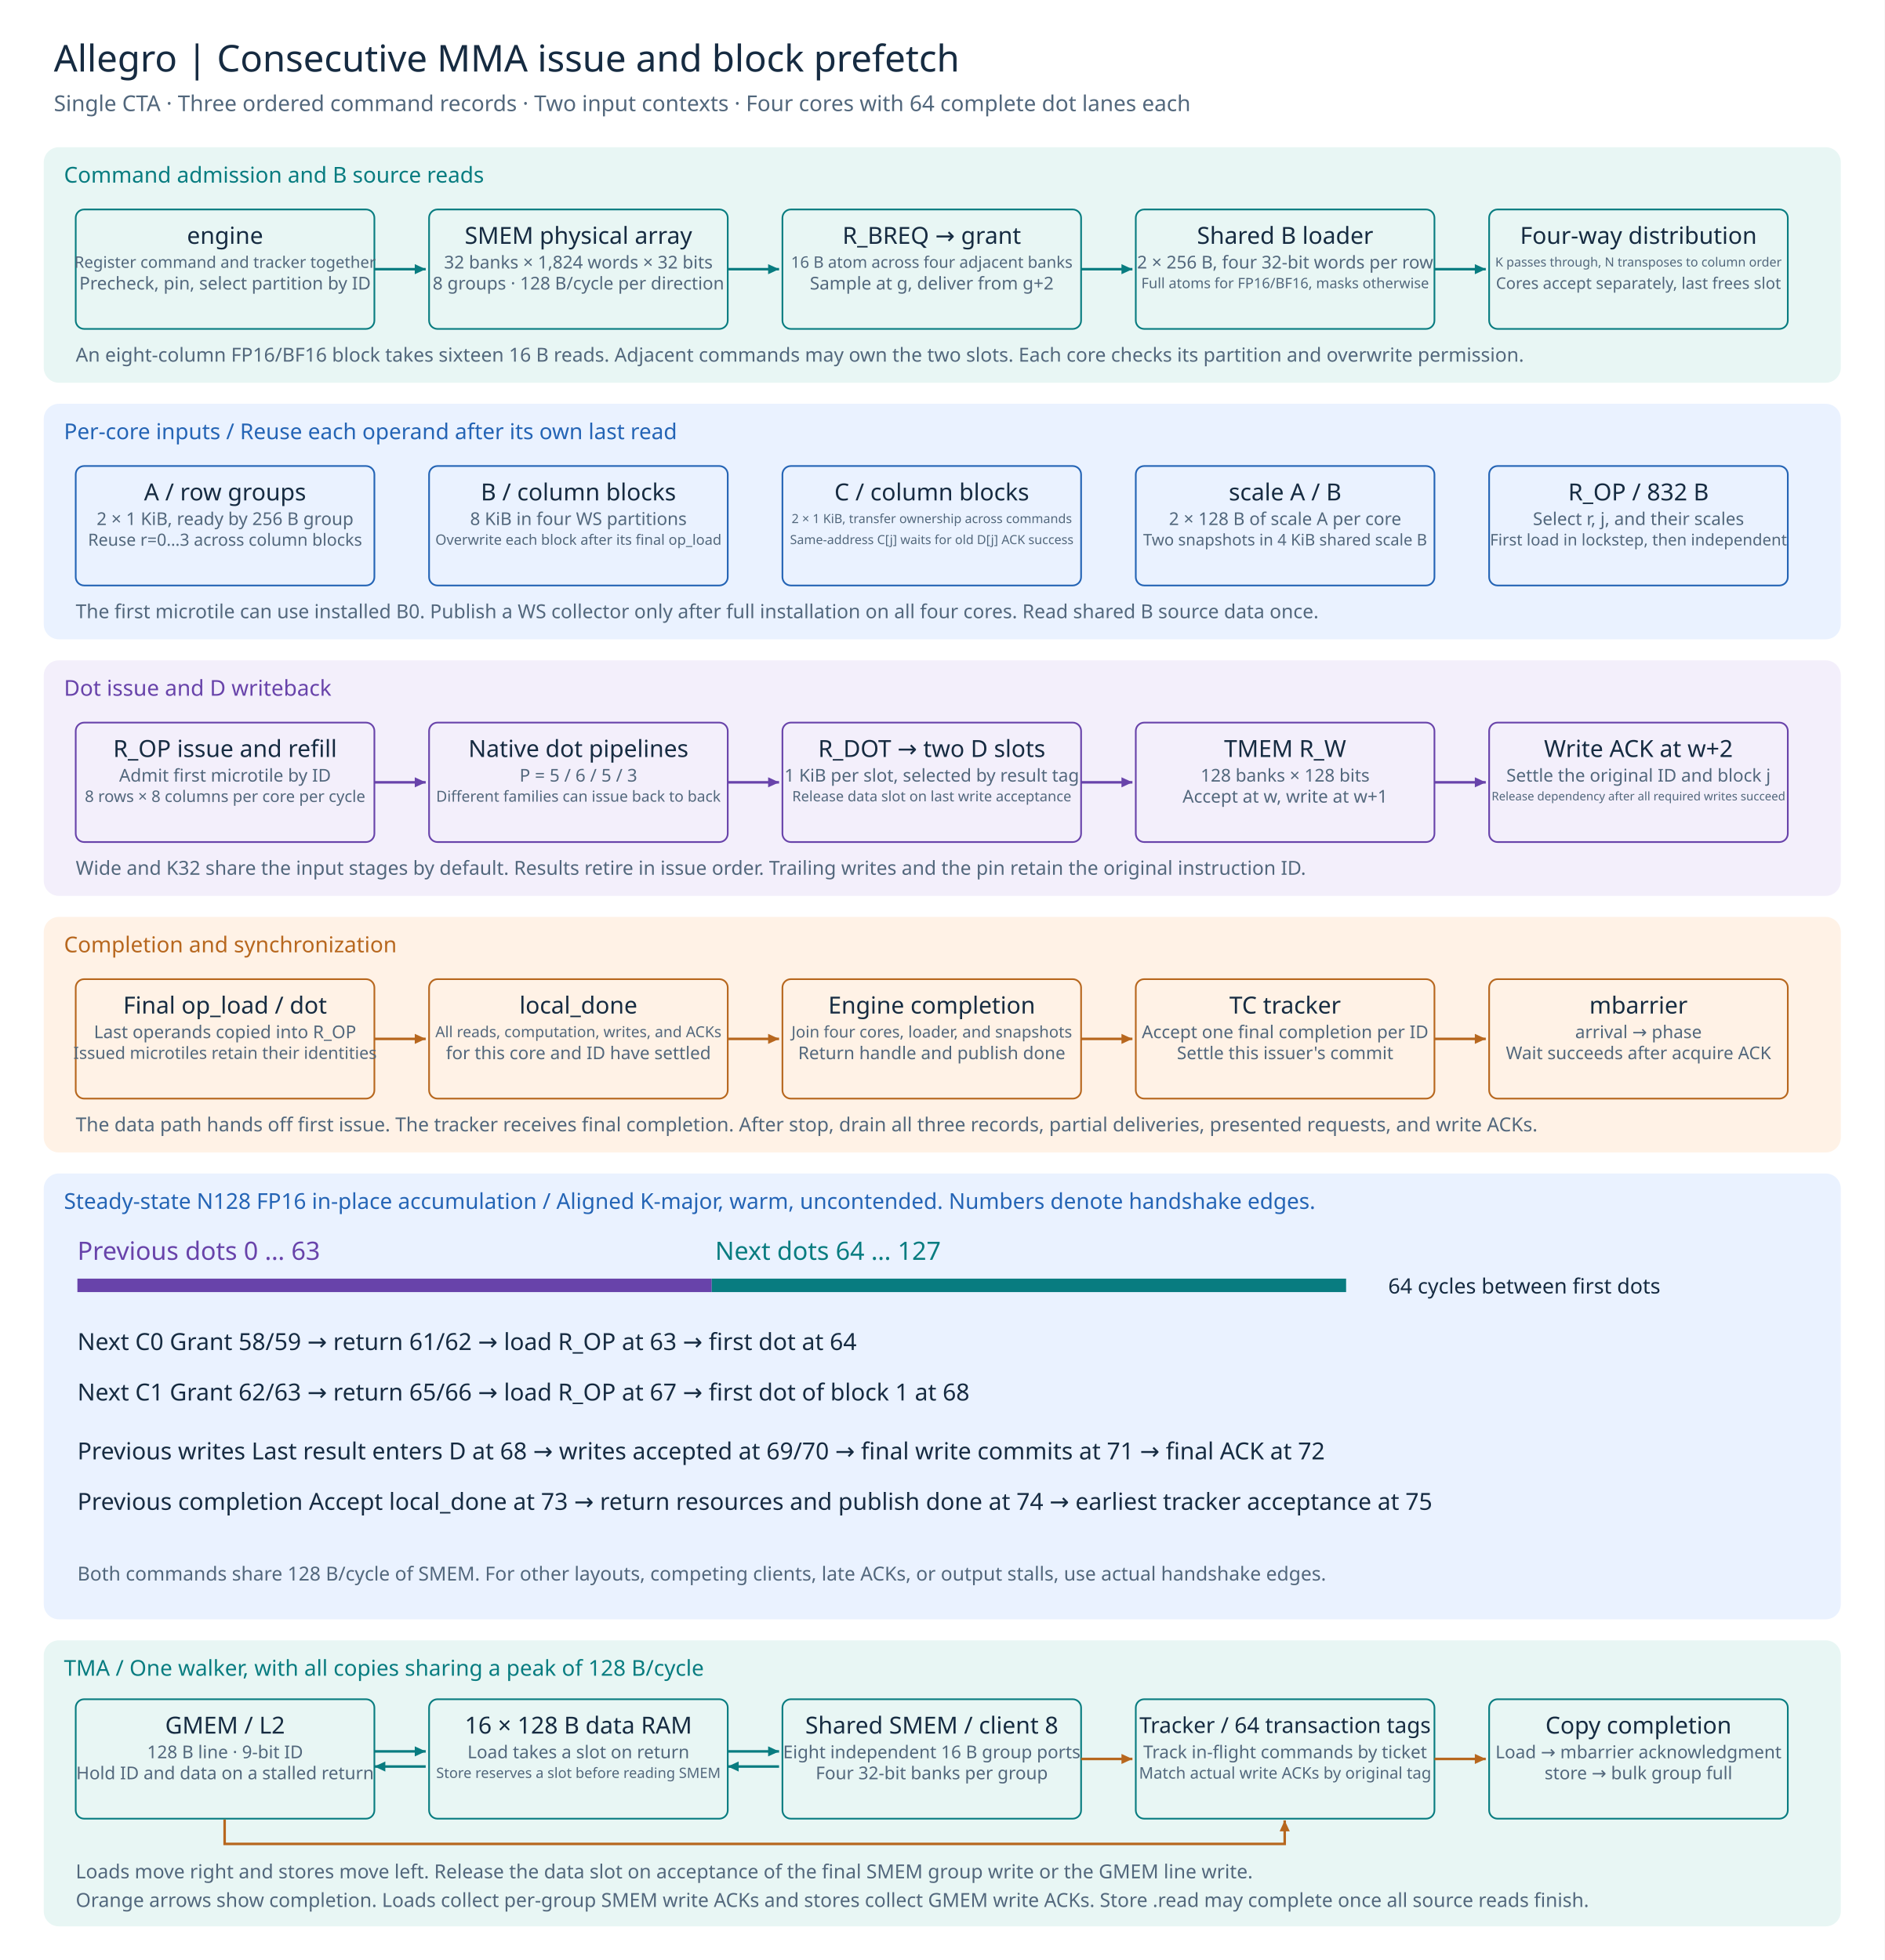
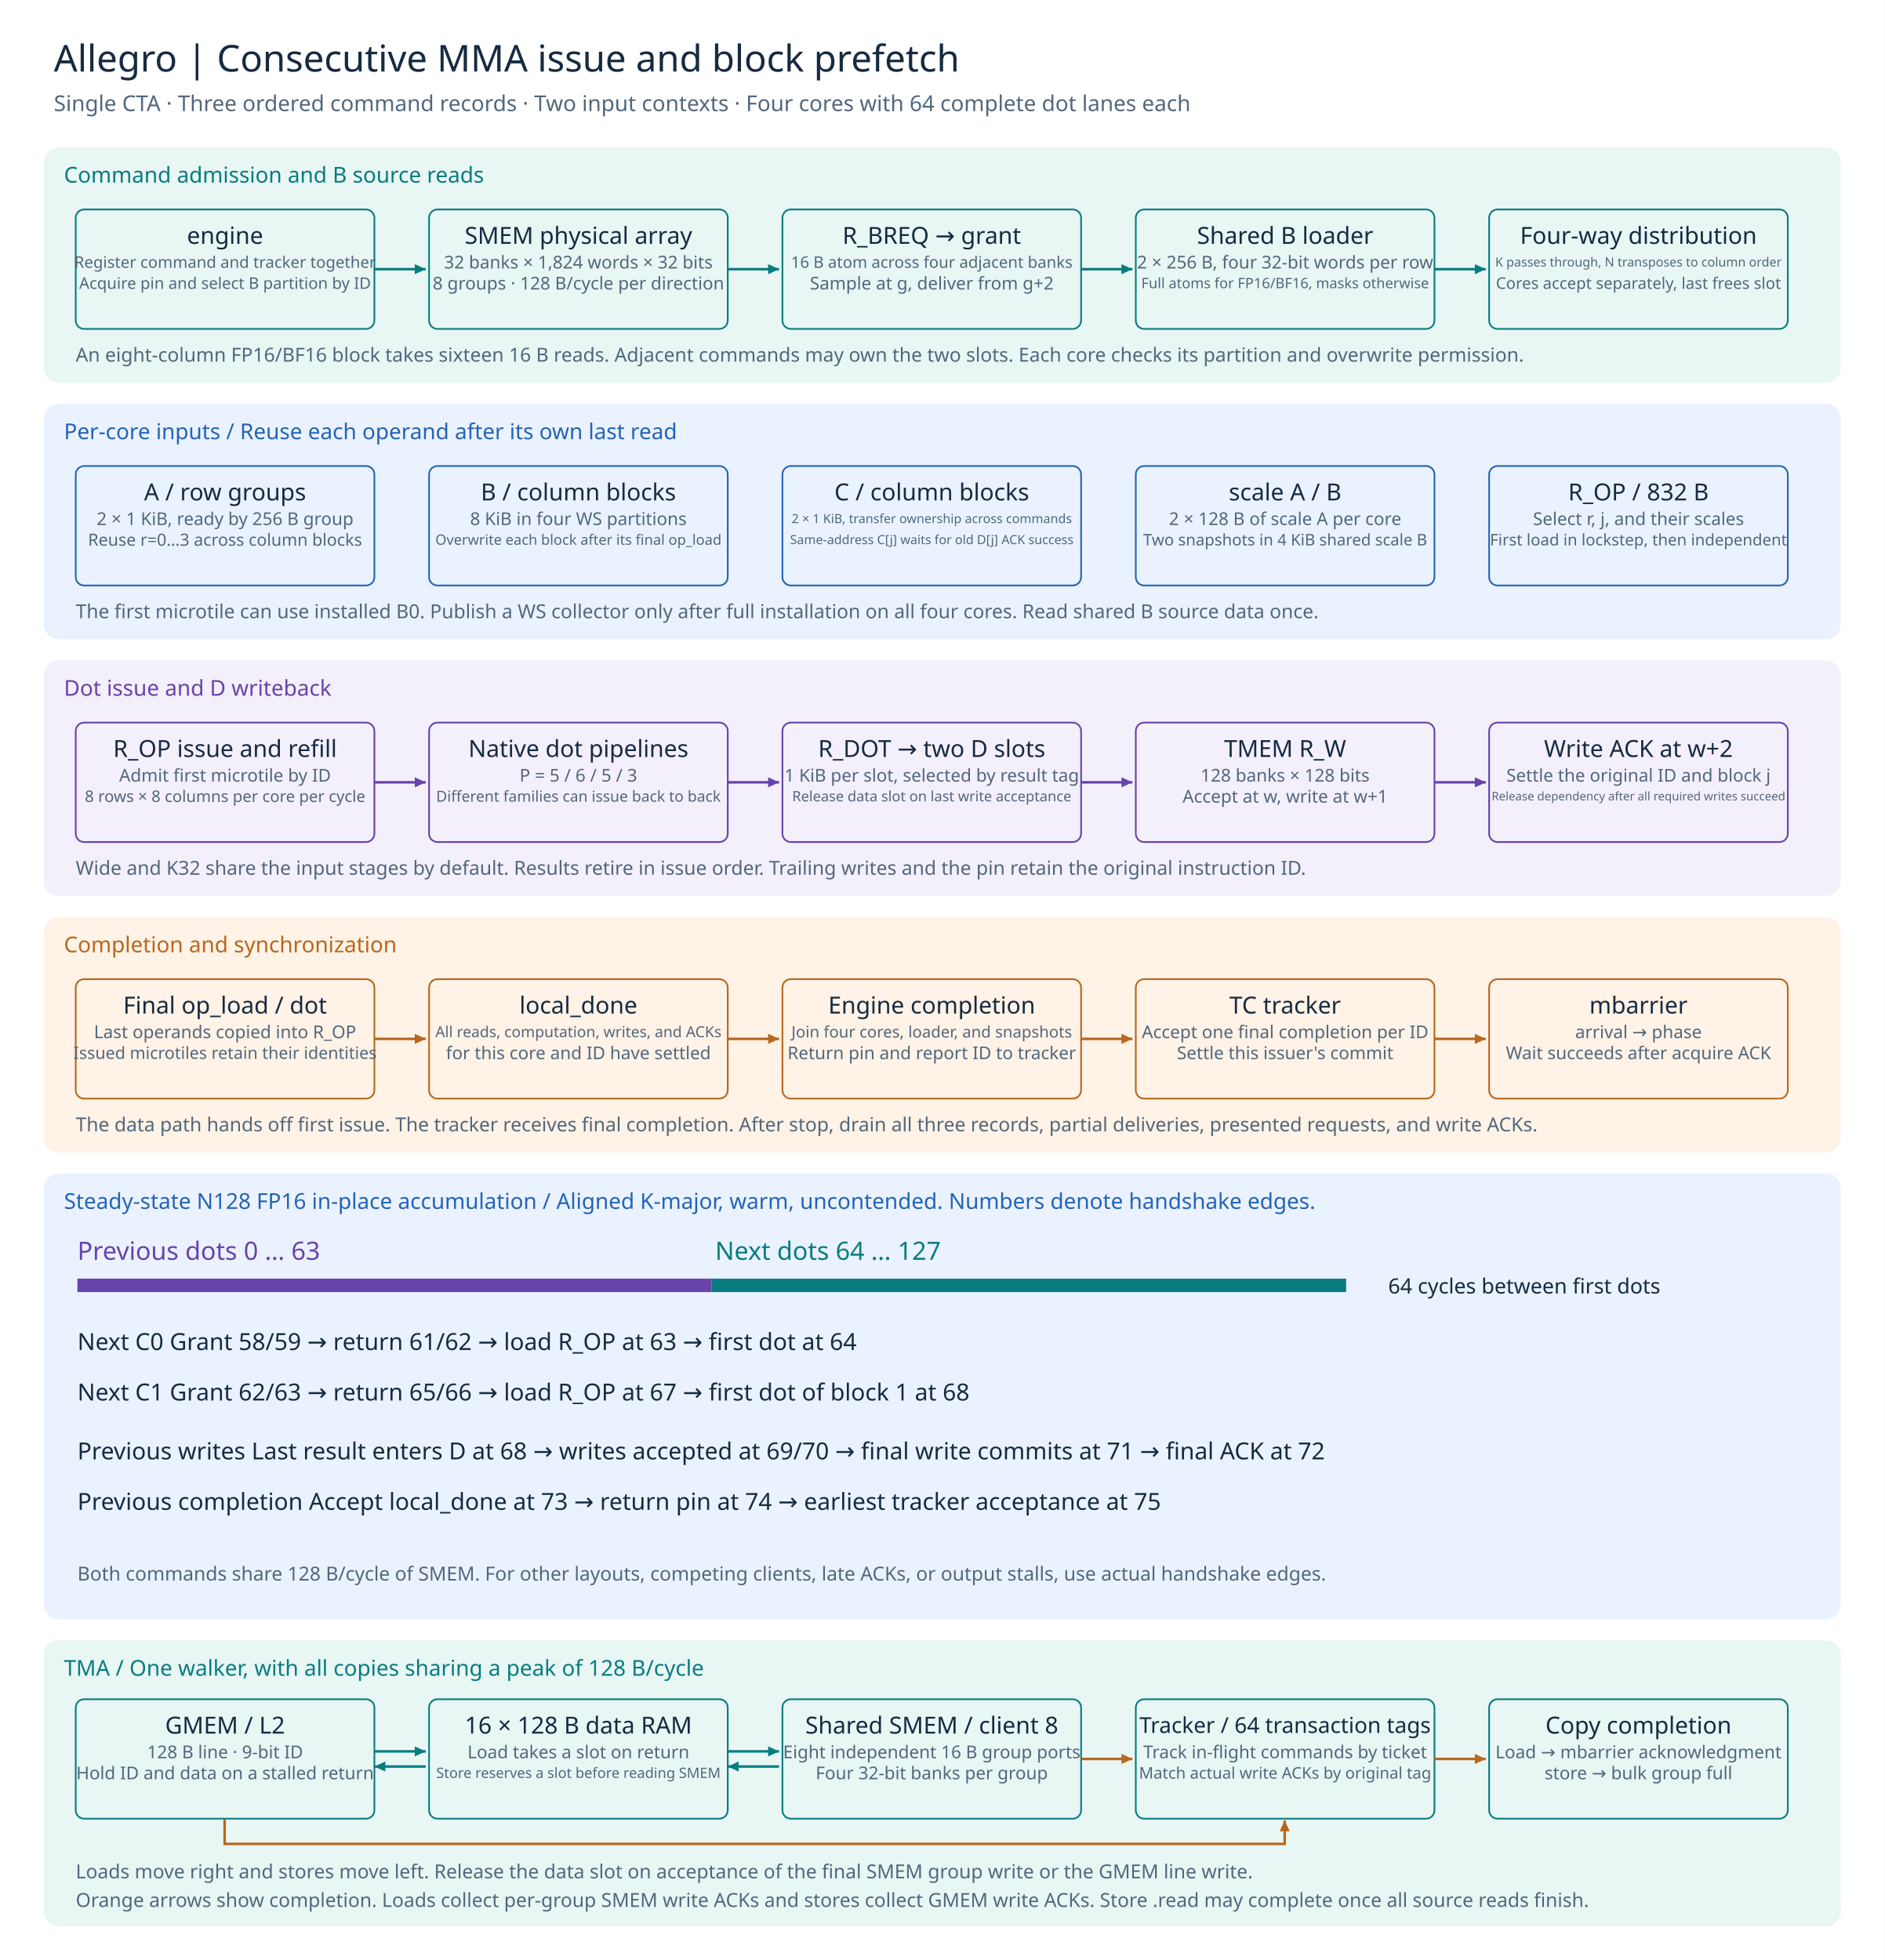
<svg xmlns="http://www.w3.org/2000/svg" width="2240" height="2330" viewBox="0 0 2240 2330">
  <rect width="100%" height="100%" fill="white" />
  <text x="64" y="68" font-size="44" fill="#162b41" text-anchor="start" dominant-baseline="central" font-family="Arial Unicode MS,Hiragino Sans GB,sans-serif">Allegro  |  Consecutive MMA issue and block prefetch</text>
  <text x="64" y="122" font-size="26" fill="#52677c" text-anchor="start" dominant-baseline="central" font-family="Arial Unicode MS,Hiragino Sans GB,sans-serif">Single CTA · Three ordered command records · Two input contexts · Four cores with 64 complete dot lanes each</text>
  <rect x="52" y="175" width="2136" height="280" rx="18" fill="#e8f6f4" />
  <text x="76" y="207" font-size="26" fill="#087c80" text-anchor="start" dominant-baseline="central" font-family="Arial Unicode MS,Hiragino Sans GB,sans-serif">Command admission and B source reads</text>
  <rect x="90" y="249" width="355" height="142" rx="10" fill="#e8f6f4" stroke="#087c80" stroke-width="2" />
  <text x="267.5" y="279" font-size="28" fill="#162b41" text-anchor="middle" dominant-baseline="central" font-family="Arial Unicode MS,Hiragino Sans GB,sans-serif">engine</text>
  <text x="267.5" y="311" font-size="19" fill="#52677c" text-anchor="middle" dominant-baseline="central" font-family="Arial Unicode MS,Hiragino Sans GB,sans-serif">Register command and tracker together</text>
-   <text x="267.5" y="336" font-size="21" fill="#52677c" text-anchor="middle" dominant-baseline="central" font-family="Arial Unicode MS,Hiragino Sans GB,sans-serif">Precheck, pin, select partition by ID</text>
+   <text x="267.5" y="336" font-size="19" fill="#52677c" text-anchor="middle" dominant-baseline="central" font-family="Arial Unicode MS,Hiragino Sans GB,sans-serif">Acquire pin and select B partition by ID</text>
  <rect x="510" y="249" width="355" height="142" rx="10" fill="#e8f6f4" stroke="#087c80" stroke-width="2" />
  <text x="687.5" y="279" font-size="28" fill="#162b41" text-anchor="middle" dominant-baseline="central" font-family="Arial Unicode MS,Hiragino Sans GB,sans-serif">SMEM physical array</text>
  <text x="687.5" y="311" font-size="21" fill="#52677c" text-anchor="middle" dominant-baseline="central" font-family="Arial Unicode MS,Hiragino Sans GB,sans-serif">32 banks × 1,824 words × 32 bits</text>
  <text x="687.5" y="336" font-size="21" fill="#52677c" text-anchor="middle" dominant-baseline="central" font-family="Arial Unicode MS,Hiragino Sans GB,sans-serif">8 groups · 128 B/cycle per direction</text>
  <polyline points="445,320 506,320" fill="none" stroke="#087c80" stroke-width="3" />
  <polygon points="506,320 493.0,314.0 493.0,326.0" fill="#087c80" />
  <rect x="930" y="249" width="355" height="142" rx="10" fill="#e8f6f4" stroke="#087c80" stroke-width="2" />
  <text x="1107.5" y="279" font-size="28" fill="#162b41" text-anchor="middle" dominant-baseline="central" font-family="Arial Unicode MS,Hiragino Sans GB,sans-serif">R_BREQ → grant</text>
  <text x="1107.5" y="311" font-size="19" fill="#52677c" text-anchor="middle" dominant-baseline="central" font-family="Arial Unicode MS,Hiragino Sans GB,sans-serif">16 B atom across four adjacent banks</text>
  <text x="1107.5" y="336" font-size="21" fill="#52677c" text-anchor="middle" dominant-baseline="central" font-family="Arial Unicode MS,Hiragino Sans GB,sans-serif">Sample at g, deliver from g+2</text>
  <polyline points="865,320 926,320" fill="none" stroke="#087c80" stroke-width="3" />
  <polygon points="926,320 913.0,314.0 913.0,326.0" fill="#087c80" />
  <rect x="1350" y="249" width="355" height="142" rx="10" fill="#e8f6f4" stroke="#087c80" stroke-width="2" />
  <text x="1527.5" y="279" font-size="28" fill="#162b41" text-anchor="middle" dominant-baseline="central" font-family="Arial Unicode MS,Hiragino Sans GB,sans-serif">Shared B loader</text>
  <text x="1527.5" y="311" font-size="21" fill="#52677c" text-anchor="middle" dominant-baseline="central" font-family="Arial Unicode MS,Hiragino Sans GB,sans-serif">2 × 256 B, four 32-bit words per row</text>
  <text x="1527.5" y="336" font-size="17" fill="#52677c" text-anchor="middle" dominant-baseline="central" font-family="Arial Unicode MS,Hiragino Sans GB,sans-serif">Full atoms for FP16/BF16, masks otherwise</text>
  <polyline points="1285,320 1346,320" fill="none" stroke="#087c80" stroke-width="3" />
  <polygon points="1346,320 1333.0,314.0 1333.0,326.0" fill="#087c80" />
  <rect x="1770" y="249" width="355" height="142" rx="10" fill="#e8f6f4" stroke="#087c80" stroke-width="2" />
  <text x="1947.5" y="279" font-size="28" fill="#162b41" text-anchor="middle" dominant-baseline="central" font-family="Arial Unicode MS,Hiragino Sans GB,sans-serif">Four-way distribution</text>
  <text x="1947.5" y="311" font-size="15" fill="#52677c" text-anchor="middle" dominant-baseline="central" font-family="Arial Unicode MS,Hiragino Sans GB,sans-serif">K passes through, N transposes to column order</text>
  <text x="1947.5" y="336" font-size="19" fill="#52677c" text-anchor="middle" dominant-baseline="central" font-family="Arial Unicode MS,Hiragino Sans GB,sans-serif">Cores accept separately, last frees slot</text>
  <polyline points="1705,320 1766,320" fill="none" stroke="#087c80" stroke-width="3" />
  <polygon points="1766,320 1753.0,314.0 1753.0,326.0" fill="#087c80" />
  <text x="90" y="421" font-size="23" fill="#52677c" text-anchor="start" dominant-baseline="central" font-family="Arial Unicode MS,Hiragino Sans GB,sans-serif">An eight-column FP16/BF16 block takes sixteen 16 B reads. Adjacent commands may own the two slots. Each core checks its partition and overwrite permission.</text>
  <rect x="52" y="480" width="2136" height="280" rx="18" fill="#eaf2ff" />
  <text x="76" y="512" font-size="26" fill="#2464b5" text-anchor="start" dominant-baseline="central" font-family="Arial Unicode MS,Hiragino Sans GB,sans-serif">Per-core inputs  /  Reuse each operand after its own last read</text>
  <rect x="90" y="554" width="355" height="142" rx="10" fill="#eaf2ff" stroke="#2464b5" stroke-width="2" />
  <text x="267.5" y="584" font-size="28" fill="#162b41" text-anchor="middle" dominant-baseline="central" font-family="Arial Unicode MS,Hiragino Sans GB,sans-serif">A  /  row groups</text>
  <text x="267.5" y="616" font-size="21" fill="#52677c" text-anchor="middle" dominant-baseline="central" font-family="Arial Unicode MS,Hiragino Sans GB,sans-serif">2 × 1 KiB, ready by 256 B group</text>
  <text x="267.5" y="641" font-size="20" fill="#52677c" text-anchor="middle" dominant-baseline="central" font-family="Arial Unicode MS,Hiragino Sans GB,sans-serif">Reuse r=0…3 across column blocks</text>
  <rect x="510" y="554" width="355" height="142" rx="10" fill="#eaf2ff" stroke="#2464b5" stroke-width="2" />
  <text x="687.5" y="584" font-size="28" fill="#162b41" text-anchor="middle" dominant-baseline="central" font-family="Arial Unicode MS,Hiragino Sans GB,sans-serif">B  /  column blocks</text>
  <text x="687.5" y="616" font-size="21" fill="#52677c" text-anchor="middle" dominant-baseline="central" font-family="Arial Unicode MS,Hiragino Sans GB,sans-serif">8 KiB in four WS partitions</text>
  <text x="687.5" y="641" font-size="17" fill="#52677c" text-anchor="middle" dominant-baseline="central" font-family="Arial Unicode MS,Hiragino Sans GB,sans-serif">Overwrite each block after its final op_load</text>
  <rect x="930" y="554" width="355" height="142" rx="10" fill="#eaf2ff" stroke="#2464b5" stroke-width="2" />
  <text x="1107.5" y="584" font-size="28" fill="#162b41" text-anchor="middle" dominant-baseline="central" font-family="Arial Unicode MS,Hiragino Sans GB,sans-serif">C  /  column blocks</text>
  <text x="1107.5" y="616" font-size="15" fill="#52677c" text-anchor="middle" dominant-baseline="central" font-family="Arial Unicode MS,Hiragino Sans GB,sans-serif">2 × 1 KiB, transfer ownership across commands</text>
  <text x="1107.5" y="641" font-size="15" fill="#52677c" text-anchor="middle" dominant-baseline="central" font-family="Arial Unicode MS,Hiragino Sans GB,sans-serif">Same-address C[j] waits for old D[j] ACK success</text>
  <rect x="1350" y="554" width="355" height="142" rx="10" fill="#eaf2ff" stroke="#2464b5" stroke-width="2" />
  <text x="1527.5" y="584" font-size="28" fill="#162b41" text-anchor="middle" dominant-baseline="central" font-family="Arial Unicode MS,Hiragino Sans GB,sans-serif">scale A / B</text>
  <text x="1527.5" y="616" font-size="21" fill="#52677c" text-anchor="middle" dominant-baseline="central" font-family="Arial Unicode MS,Hiragino Sans GB,sans-serif">2 × 128 B of scale A per core</text>
  <text x="1527.5" y="641" font-size="19" fill="#52677c" text-anchor="middle" dominant-baseline="central" font-family="Arial Unicode MS,Hiragino Sans GB,sans-serif">Two snapshots in 4 KiB shared scale B</text>
  <rect x="1770" y="554" width="355" height="142" rx="10" fill="#eaf2ff" stroke="#2464b5" stroke-width="2" />
  <text x="1947.5" y="584" font-size="28" fill="#162b41" text-anchor="middle" dominant-baseline="central" font-family="Arial Unicode MS,Hiragino Sans GB,sans-serif">R_OP  /  832 B</text>
  <text x="1947.5" y="616" font-size="21" fill="#52677c" text-anchor="middle" dominant-baseline="central" font-family="Arial Unicode MS,Hiragino Sans GB,sans-serif">Select r, j, and their scales</text>
  <text x="1947.5" y="641" font-size="19" fill="#52677c" text-anchor="middle" dominant-baseline="central" font-family="Arial Unicode MS,Hiragino Sans GB,sans-serif">First load in lockstep, then independent</text>
  <text x="90" y="726" font-size="23" fill="#52677c" text-anchor="start" dominant-baseline="central" font-family="Arial Unicode MS,Hiragino Sans GB,sans-serif">The first microtile can use installed B0. Publish a WS collector only after full installation on all four cores. Read shared B source data once.</text>
  <rect x="52" y="785" width="2136" height="280" rx="18" fill="#f3effb" />
  <text x="76" y="817" font-size="26" fill="#6843aa" text-anchor="start" dominant-baseline="central" font-family="Arial Unicode MS,Hiragino Sans GB,sans-serif">Dot issue and D writeback</text>
  <rect x="90" y="859" width="355" height="142" rx="10" fill="#f3effb" stroke="#6843aa" stroke-width="2" />
  <text x="267.5" y="889" font-size="28" fill="#162b41" text-anchor="middle" dominant-baseline="central" font-family="Arial Unicode MS,Hiragino Sans GB,sans-serif">R_OP issue and refill</text>
  <text x="267.5" y="921" font-size="21" fill="#52677c" text-anchor="middle" dominant-baseline="central" font-family="Arial Unicode MS,Hiragino Sans GB,sans-serif">Admit first microtile by ID</text>
  <text x="267.5" y="946" font-size="19" fill="#52677c" text-anchor="middle" dominant-baseline="central" font-family="Arial Unicode MS,Hiragino Sans GB,sans-serif">8 rows × 8 columns per core per cycle</text>
  <rect x="510" y="859" width="355" height="142" rx="10" fill="#f3effb" stroke="#6843aa" stroke-width="2" />
  <text x="687.5" y="889" font-size="28" fill="#162b41" text-anchor="middle" dominant-baseline="central" font-family="Arial Unicode MS,Hiragino Sans GB,sans-serif">Native dot pipelines</text>
  <text x="687.5" y="921" font-size="21" fill="#52677c" text-anchor="middle" dominant-baseline="central" font-family="Arial Unicode MS,Hiragino Sans GB,sans-serif">P = 5 / 6 / 5 / 3</text>
  <text x="687.5" y="946" font-size="18" fill="#52677c" text-anchor="middle" dominant-baseline="central" font-family="Arial Unicode MS,Hiragino Sans GB,sans-serif">Different families can issue back to back</text>
  <polyline points="445,930 506,930" fill="none" stroke="#6843aa" stroke-width="3" />
  <polygon points="506,930 493.0,924.0 493.0,936.0" fill="#6843aa" />
  <rect x="930" y="859" width="355" height="142" rx="10" fill="#f3effb" stroke="#6843aa" stroke-width="2" />
  <text x="1107.5" y="889" font-size="28" fill="#162b41" text-anchor="middle" dominant-baseline="central" font-family="Arial Unicode MS,Hiragino Sans GB,sans-serif">R_DOT → two D slots</text>
  <text x="1107.5" y="921" font-size="21" fill="#52677c" text-anchor="middle" dominant-baseline="central" font-family="Arial Unicode MS,Hiragino Sans GB,sans-serif">1 KiB per slot, selected by result tag</text>
  <text x="1107.5" y="946" font-size="17" fill="#52677c" text-anchor="middle" dominant-baseline="central" font-family="Arial Unicode MS,Hiragino Sans GB,sans-serif">Release data slot on last write acceptance</text>
  <polyline points="865,930 926,930" fill="none" stroke="#6843aa" stroke-width="3" />
  <polygon points="926,930 913.0,924.0 913.0,936.0" fill="#6843aa" />
  <rect x="1350" y="859" width="355" height="142" rx="10" fill="#f3effb" stroke="#6843aa" stroke-width="2" />
  <text x="1527.5" y="889" font-size="28" fill="#162b41" text-anchor="middle" dominant-baseline="central" font-family="Arial Unicode MS,Hiragino Sans GB,sans-serif">TMEM R_W</text>
  <text x="1527.5" y="921" font-size="21" fill="#52677c" text-anchor="middle" dominant-baseline="central" font-family="Arial Unicode MS,Hiragino Sans GB,sans-serif">128 banks × 128 bits</text>
  <text x="1527.5" y="946" font-size="21" fill="#52677c" text-anchor="middle" dominant-baseline="central" font-family="Arial Unicode MS,Hiragino Sans GB,sans-serif">Accept at w, write at w+1</text>
  <polyline points="1285,930 1346,930" fill="none" stroke="#6843aa" stroke-width="3" />
  <polygon points="1346,930 1333.0,924.0 1333.0,936.0" fill="#6843aa" />
  <rect x="1770" y="859" width="355" height="142" rx="10" fill="#f3effb" stroke="#6843aa" stroke-width="2" />
  <text x="1947.5" y="889" font-size="28" fill="#162b41" text-anchor="middle" dominant-baseline="central" font-family="Arial Unicode MS,Hiragino Sans GB,sans-serif">Write ACK at w+2</text>
  <text x="1947.5" y="921" font-size="21" fill="#52677c" text-anchor="middle" dominant-baseline="central" font-family="Arial Unicode MS,Hiragino Sans GB,sans-serif">Settle the original ID and block j</text>
  <text x="1947.5" y="946" font-size="14" fill="#52677c" text-anchor="middle" dominant-baseline="central" font-family="Arial Unicode MS,Hiragino Sans GB,sans-serif">Release dependency after all required writes succeed</text>
  <polyline points="1705,930 1766,930" fill="none" stroke="#6843aa" stroke-width="3" />
  <polygon points="1766,930 1753.0,924.0 1753.0,936.0" fill="#6843aa" />
  <text x="90" y="1031" font-size="23" fill="#52677c" text-anchor="start" dominant-baseline="central" font-family="Arial Unicode MS,Hiragino Sans GB,sans-serif">Wide and K32 share the input stages by default. Results retire in issue order. Trailing writes and the pin retain the original instruction ID.</text>
  <rect x="52" y="1090" width="2136" height="280" rx="18" fill="#fff2e6" />
  <text x="76" y="1122" font-size="26" fill="#b7671e" text-anchor="start" dominant-baseline="central" font-family="Arial Unicode MS,Hiragino Sans GB,sans-serif">Completion and synchronization</text>
  <rect x="90" y="1164" width="355" height="142" rx="10" fill="#fff2e6" stroke="#b7671e" stroke-width="2" />
  <text x="267.5" y="1194" font-size="28" fill="#162b41" text-anchor="middle" dominant-baseline="central" font-family="Arial Unicode MS,Hiragino Sans GB,sans-serif">Final op_load / dot</text>
  <text x="267.5" y="1226" font-size="21" fill="#52677c" text-anchor="middle" dominant-baseline="central" font-family="Arial Unicode MS,Hiragino Sans GB,sans-serif">Last operands copied into R_OP</text>
  <text x="267.5" y="1251" font-size="20" fill="#52677c" text-anchor="middle" dominant-baseline="central" font-family="Arial Unicode MS,Hiragino Sans GB,sans-serif">Issued microtiles retain their identities</text>
  <rect x="510" y="1164" width="355" height="142" rx="10" fill="#fff2e6" stroke="#b7671e" stroke-width="2" />
  <text x="687.5" y="1194" font-size="28" fill="#162b41" text-anchor="middle" dominant-baseline="central" font-family="Arial Unicode MS,Hiragino Sans GB,sans-serif">local_done</text>
  <text x="687.5" y="1226" font-size="18" fill="#52677c" text-anchor="middle" dominant-baseline="central" font-family="Arial Unicode MS,Hiragino Sans GB,sans-serif">All reads, computation, writes, and ACKs</text>
  <text x="687.5" y="1251" font-size="21" fill="#52677c" text-anchor="middle" dominant-baseline="central" font-family="Arial Unicode MS,Hiragino Sans GB,sans-serif">for this core and ID have settled</text>
  <polyline points="445,1235 506,1235" fill="none" stroke="#b7671e" stroke-width="3" />
  <polygon points="506,1235 493.0,1229.0 493.0,1241.0" fill="#b7671e" />
  <rect x="930" y="1164" width="355" height="142" rx="10" fill="#fff2e6" stroke="#b7671e" stroke-width="2" />
  <text x="1107.5" y="1194" font-size="28" fill="#162b41" text-anchor="middle" dominant-baseline="central" font-family="Arial Unicode MS,Hiragino Sans GB,sans-serif">Engine completion</text>
  <text x="1107.5" y="1226" font-size="19" fill="#52677c" text-anchor="middle" dominant-baseline="central" font-family="Arial Unicode MS,Hiragino Sans GB,sans-serif">Join four cores, loader, and snapshots</text>
-   <text x="1107.5" y="1251" font-size="21" fill="#52677c" text-anchor="middle" dominant-baseline="central" font-family="Arial Unicode MS,Hiragino Sans GB,sans-serif">Return handle and publish done</text>
+   <text x="1107.5" y="1251" font-size="21" fill="#52677c" text-anchor="middle" dominant-baseline="central" font-family="Arial Unicode MS,Hiragino Sans GB,sans-serif">Return pin and report ID to tracker</text>
  <polyline points="865,1235 926,1235" fill="none" stroke="#b7671e" stroke-width="3" />
  <polygon points="926,1235 913.0,1229.0 913.0,1241.0" fill="#b7671e" />
  <rect x="1350" y="1164" width="355" height="142" rx="10" fill="#fff2e6" stroke="#b7671e" stroke-width="2" />
  <text x="1527.5" y="1194" font-size="28" fill="#162b41" text-anchor="middle" dominant-baseline="central" font-family="Arial Unicode MS,Hiragino Sans GB,sans-serif">TC tracker</text>
  <text x="1527.5" y="1226" font-size="21" fill="#52677c" text-anchor="middle" dominant-baseline="central" font-family="Arial Unicode MS,Hiragino Sans GB,sans-serif">Accept one final completion per ID</text>
  <text x="1527.5" y="1251" font-size="21" fill="#52677c" text-anchor="middle" dominant-baseline="central" font-family="Arial Unicode MS,Hiragino Sans GB,sans-serif">Settle this issuer's commit</text>
  <polyline points="1285,1235 1346,1235" fill="none" stroke="#b7671e" stroke-width="3" />
  <polygon points="1346,1235 1333.0,1229.0 1333.0,1241.0" fill="#b7671e" />
  <rect x="1770" y="1164" width="355" height="142" rx="10" fill="#fff2e6" stroke="#b7671e" stroke-width="2" />
  <text x="1947.5" y="1194" font-size="28" fill="#162b41" text-anchor="middle" dominant-baseline="central" font-family="Arial Unicode MS,Hiragino Sans GB,sans-serif">mbarrier</text>
  <text x="1947.5" y="1226" font-size="21" fill="#52677c" text-anchor="middle" dominant-baseline="central" font-family="Arial Unicode MS,Hiragino Sans GB,sans-serif">arrival → phase</text>
  <text x="1947.5" y="1251" font-size="21" fill="#52677c" text-anchor="middle" dominant-baseline="central" font-family="Arial Unicode MS,Hiragino Sans GB,sans-serif">Wait succeeds after acquire ACK</text>
  <polyline points="1705,1235 1766,1235" fill="none" stroke="#b7671e" stroke-width="3" />
  <polygon points="1766,1235 1753.0,1229.0 1753.0,1241.0" fill="#b7671e" />
  <text x="90" y="1336" font-size="23" fill="#52677c" text-anchor="start" dominant-baseline="central" font-family="Arial Unicode MS,Hiragino Sans GB,sans-serif">The data path hands off first issue. The tracker receives final completion. After stop, drain all three records, partial deliveries, presented requests, and write ACKs.</text>
  <rect x="52" y="1395" width="2136" height="530" rx="18" fill="#eaf2ff" />
  <text x="76" y="1427" font-size="26" fill="#2464b5" text-anchor="start" dominant-baseline="central" font-family="Arial Unicode MS,Hiragino Sans GB,sans-serif">Steady-state N128 FP16 in-place accumulation  /  Aligned K-major, warm, uncontended. Numbers denote handshake edges.</text>
  <text x="92" y="1486" font-size="30" fill="#6843aa" text-anchor="start" dominant-baseline="central" font-family="Arial Unicode MS,Hiragino Sans GB,sans-serif">Previous dots   0 … 63</text>
  <text x="850" y="1486" font-size="30" fill="#087c80" text-anchor="start" dominant-baseline="central" font-family="Arial Unicode MS,Hiragino Sans GB,sans-serif">Next dots   64 … 127</text>
  <rect x="92" y="1520" width="754" height="16" rx="0" fill="#6843aa" />
  <rect x="846" y="1520" width="754" height="16" rx="0" fill="#087c80" />
  <text x="1650" y="1528" font-size="25" fill="#162b41" text-anchor="start" dominant-baseline="central" font-family="Arial Unicode MS,Hiragino Sans GB,sans-serif">64 cycles between first dots</text>
  <text x="92" y="1594" font-size="28" fill="#162b41" text-anchor="start" dominant-baseline="central" font-family="Arial Unicode MS,Hiragino Sans GB,sans-serif">Next C0    Grant 58/59 → return 61/62 → load R_OP at 63 → first dot at 64</text>
  <text x="92" y="1654" font-size="28" fill="#162b41" text-anchor="start" dominant-baseline="central" font-family="Arial Unicode MS,Hiragino Sans GB,sans-serif">Next C1    Grant 62/63 → return 65/66 → load R_OP at 67 → first dot of block 1 at 68</text>
  <text x="92" y="1724" font-size="28" fill="#162b41" text-anchor="start" dominant-baseline="central" font-family="Arial Unicode MS,Hiragino Sans GB,sans-serif">Previous writes    Last result enters D at 68 → writes accepted at 69/70 → final write commits at 71 → final ACK at 72</text>
-   <text x="92" y="1784" font-size="28" fill="#162b41" text-anchor="start" dominant-baseline="central" font-family="Arial Unicode MS,Hiragino Sans GB,sans-serif">Previous completion    Accept local_done at 73 → return resources and publish done at 74 → earliest tracker acceptance at 75</text>
+   <text x="92" y="1784" font-size="28" fill="#162b41" text-anchor="start" dominant-baseline="central" font-family="Arial Unicode MS,Hiragino Sans GB,sans-serif">Previous completion    Accept local_done at 73 → return pin at 74 → earliest tracker acceptance at 75</text>
  <text x="92" y="1870" font-size="23" fill="#52677c" text-anchor="start" dominant-baseline="central" font-family="Arial Unicode MS,Hiragino Sans GB,sans-serif">Both commands share 128 B/cycle of SMEM. For other layouts, competing clients, late ACKs, or output stalls, use actual handshake edges.</text>
  <rect x="52" y="1950" width="2136" height="340" rx="18" fill="#e8f6f4" />
  <text x="76" y="1982" font-size="26" fill="#087c80" text-anchor="start" dominant-baseline="central" font-family="Arial Unicode MS,Hiragino Sans GB,sans-serif">TMA  /  One walker, with all copies sharing a peak of 128 B/cycle</text>
  <rect x="90" y="2020" width="355" height="142" rx="10" fill="#e8f6f4" stroke="#087c80" stroke-width="2" />
  <text x="267.5" y="2050" font-size="28" fill="#162b41" text-anchor="middle" dominant-baseline="central" font-family="Arial Unicode MS,Hiragino Sans GB,sans-serif">GMEM / L2</text>
  <text x="267.5" y="2082" font-size="21" fill="#52677c" text-anchor="middle" dominant-baseline="central" font-family="Arial Unicode MS,Hiragino Sans GB,sans-serif">128 B line · 9-bit ID</text>
  <text x="267.5" y="2107" font-size="21" fill="#52677c" text-anchor="middle" dominant-baseline="central" font-family="Arial Unicode MS,Hiragino Sans GB,sans-serif">Hold ID and data on a stalled return</text>
  <rect x="510" y="2020" width="355" height="142" rx="10" fill="#e8f6f4" stroke="#087c80" stroke-width="2" />
  <text x="687.5" y="2050" font-size="28" fill="#162b41" text-anchor="middle" dominant-baseline="central" font-family="Arial Unicode MS,Hiragino Sans GB,sans-serif">16 × 128 B data RAM</text>
  <text x="687.5" y="2082" font-size="21" fill="#52677c" text-anchor="middle" dominant-baseline="central" font-family="Arial Unicode MS,Hiragino Sans GB,sans-serif">Load takes a slot on return</text>
  <text x="687.5" y="2107" font-size="17" fill="#52677c" text-anchor="middle" dominant-baseline="central" font-family="Arial Unicode MS,Hiragino Sans GB,sans-serif">Store reserves a slot before reading SMEM</text>
  <polyline points="445,2082 506,2082" fill="none" stroke="#087c80" stroke-width="3" />
  <polygon points="506,2082 493.0,2076.0 493.0,2088.0" fill="#087c80" />
  <polyline points="506,2100 445,2100" fill="none" stroke="#087c80" stroke-width="3" />
  <polygon points="445,2100 458.0,2106.0 458.0,2094.0" fill="#087c80" />
  <rect x="930" y="2020" width="355" height="142" rx="10" fill="#e8f6f4" stroke="#087c80" stroke-width="2" />
  <text x="1107.5" y="2050" font-size="28" fill="#162b41" text-anchor="middle" dominant-baseline="central" font-family="Arial Unicode MS,Hiragino Sans GB,sans-serif">Shared SMEM / client 8</text>
  <text x="1107.5" y="2082" font-size="21" fill="#52677c" text-anchor="middle" dominant-baseline="central" font-family="Arial Unicode MS,Hiragino Sans GB,sans-serif">Eight independent 16 B group ports</text>
  <text x="1107.5" y="2107" font-size="21" fill="#52677c" text-anchor="middle" dominant-baseline="central" font-family="Arial Unicode MS,Hiragino Sans GB,sans-serif">Four 32-bit banks per group</text>
  <polyline points="865,2082 926,2082" fill="none" stroke="#087c80" stroke-width="3" />
  <polygon points="926,2082 913.0,2076.0 913.0,2088.0" fill="#087c80" />
  <polyline points="926,2100 865,2100" fill="none" stroke="#087c80" stroke-width="3" />
  <polygon points="865,2100 878.0,2106.0 878.0,2094.0" fill="#087c80" />
  <rect x="1350" y="2020" width="355" height="142" rx="10" fill="#e8f6f4" stroke="#087c80" stroke-width="2" />
  <text x="1527.5" y="2050" font-size="26" fill="#162b41" text-anchor="middle" dominant-baseline="central" font-family="Arial Unicode MS,Hiragino Sans GB,sans-serif">Tracker / 64 transaction tags</text>
  <text x="1527.5" y="2082" font-size="21" fill="#52677c" text-anchor="middle" dominant-baseline="central" font-family="Arial Unicode MS,Hiragino Sans GB,sans-serif">Track in-flight commands by ticket</text>
  <text x="1527.5" y="2107" font-size="19" fill="#52677c" text-anchor="middle" dominant-baseline="central" font-family="Arial Unicode MS,Hiragino Sans GB,sans-serif">Match actual write ACKs by original tag</text>
  <rect x="1770" y="2020" width="355" height="142" rx="10" fill="#e8f6f4" stroke="#087c80" stroke-width="2" />
  <text x="1947.5" y="2050" font-size="28" fill="#162b41" text-anchor="middle" dominant-baseline="central" font-family="Arial Unicode MS,Hiragino Sans GB,sans-serif">Copy completion</text>
  <text x="1947.5" y="2082" font-size="21" fill="#52677c" text-anchor="middle" dominant-baseline="central" font-family="Arial Unicode MS,Hiragino Sans GB,sans-serif">Load → mbarrier acknowledgment</text>
  <text x="1947.5" y="2107" font-size="21" fill="#52677c" text-anchor="middle" dominant-baseline="central" font-family="Arial Unicode MS,Hiragino Sans GB,sans-serif">store → bulk group full</text>
  <polyline points="1285,2091 1346,2091" fill="none" stroke="#b7671e" stroke-width="3" />
  <polygon points="1346,2091 1333.0,2085.0 1333.0,2097.0" fill="#b7671e" />
  <polyline points="1705,2091 1766,2091" fill="none" stroke="#b7671e" stroke-width="3" />
  <polygon points="1766,2091 1753.0,2085.0 1753.0,2097.0" fill="#b7671e" />
  <polyline points="267,2163 267,2192 1527,2192 1527,2164" fill="none" stroke="#b7671e" stroke-width="3" />
  <polygon points="1527,2164 1521.0,2177.0 1533.0,2177.0" fill="#b7671e" />
  <text x="90" y="2224" font-size="23" fill="#52677c" text-anchor="start" dominant-baseline="central" font-family="Arial Unicode MS,Hiragino Sans GB,sans-serif">Loads move right and stores move left. Release the data slot on acceptance of the final SMEM group write or the GMEM line write.</text>
  <text x="90" y="2258" font-size="23" fill="#52677c" text-anchor="start" dominant-baseline="central" font-family="Arial Unicode MS,Hiragino Sans GB,sans-serif">Orange arrows show completion. Loads collect per-group SMEM write ACKs and stores collect GMEM write ACKs. Store .read may complete once all source reads finish.</text>
</svg>
